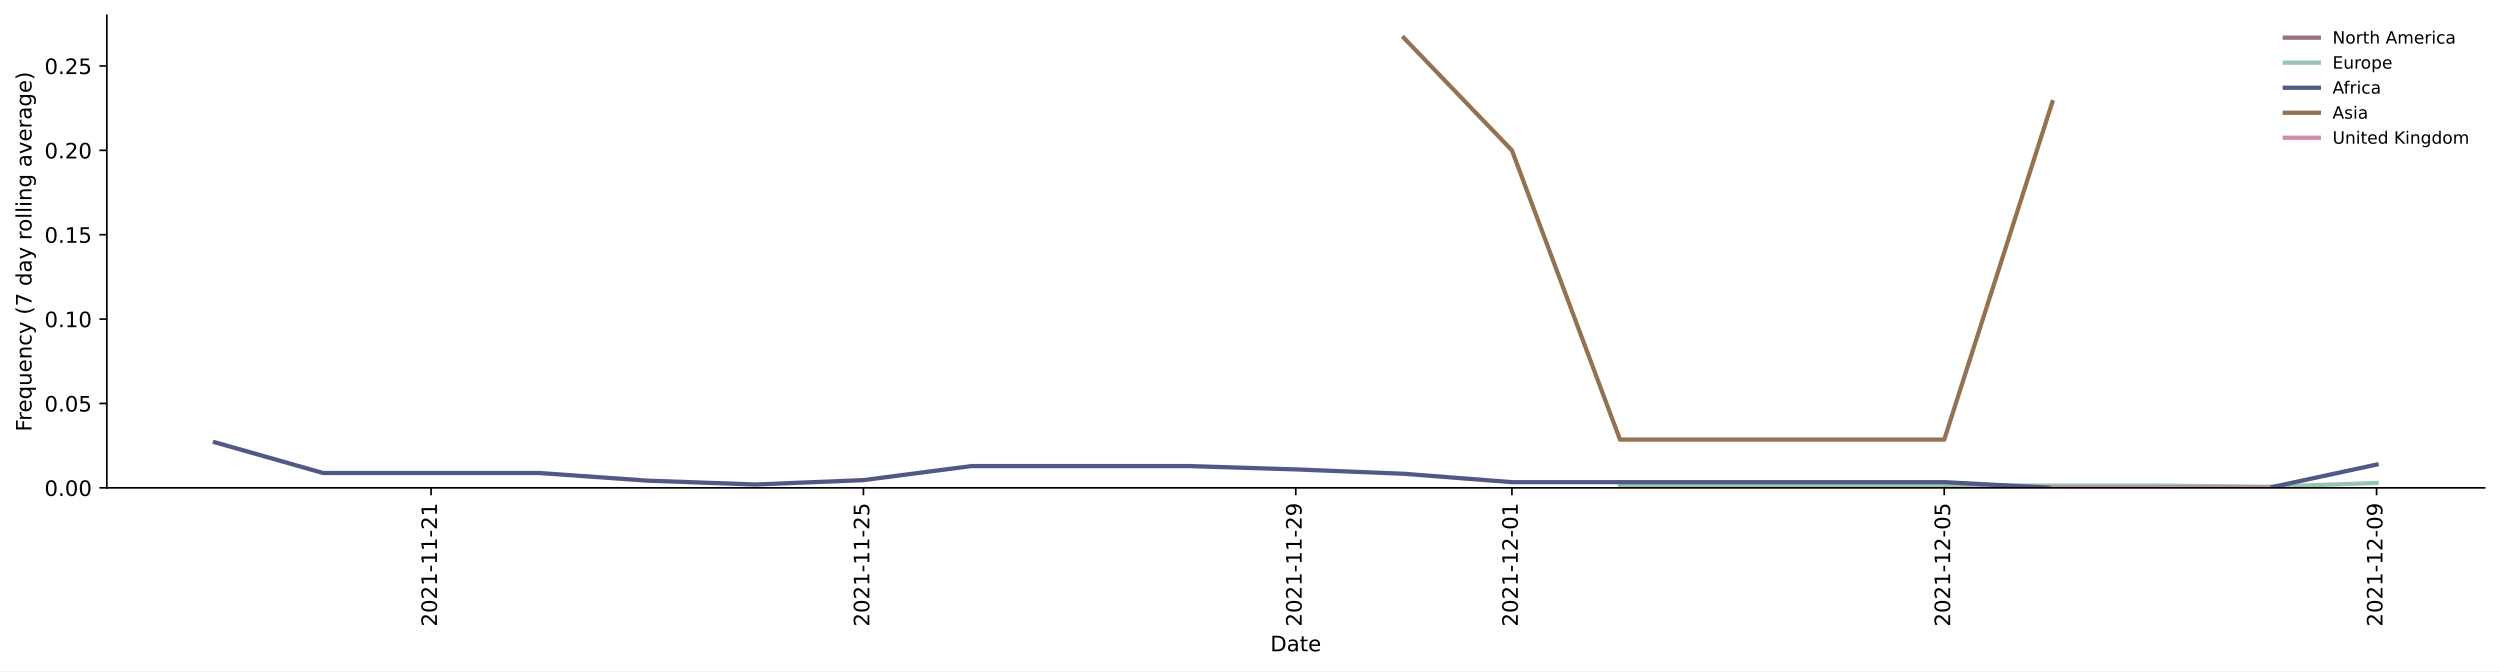
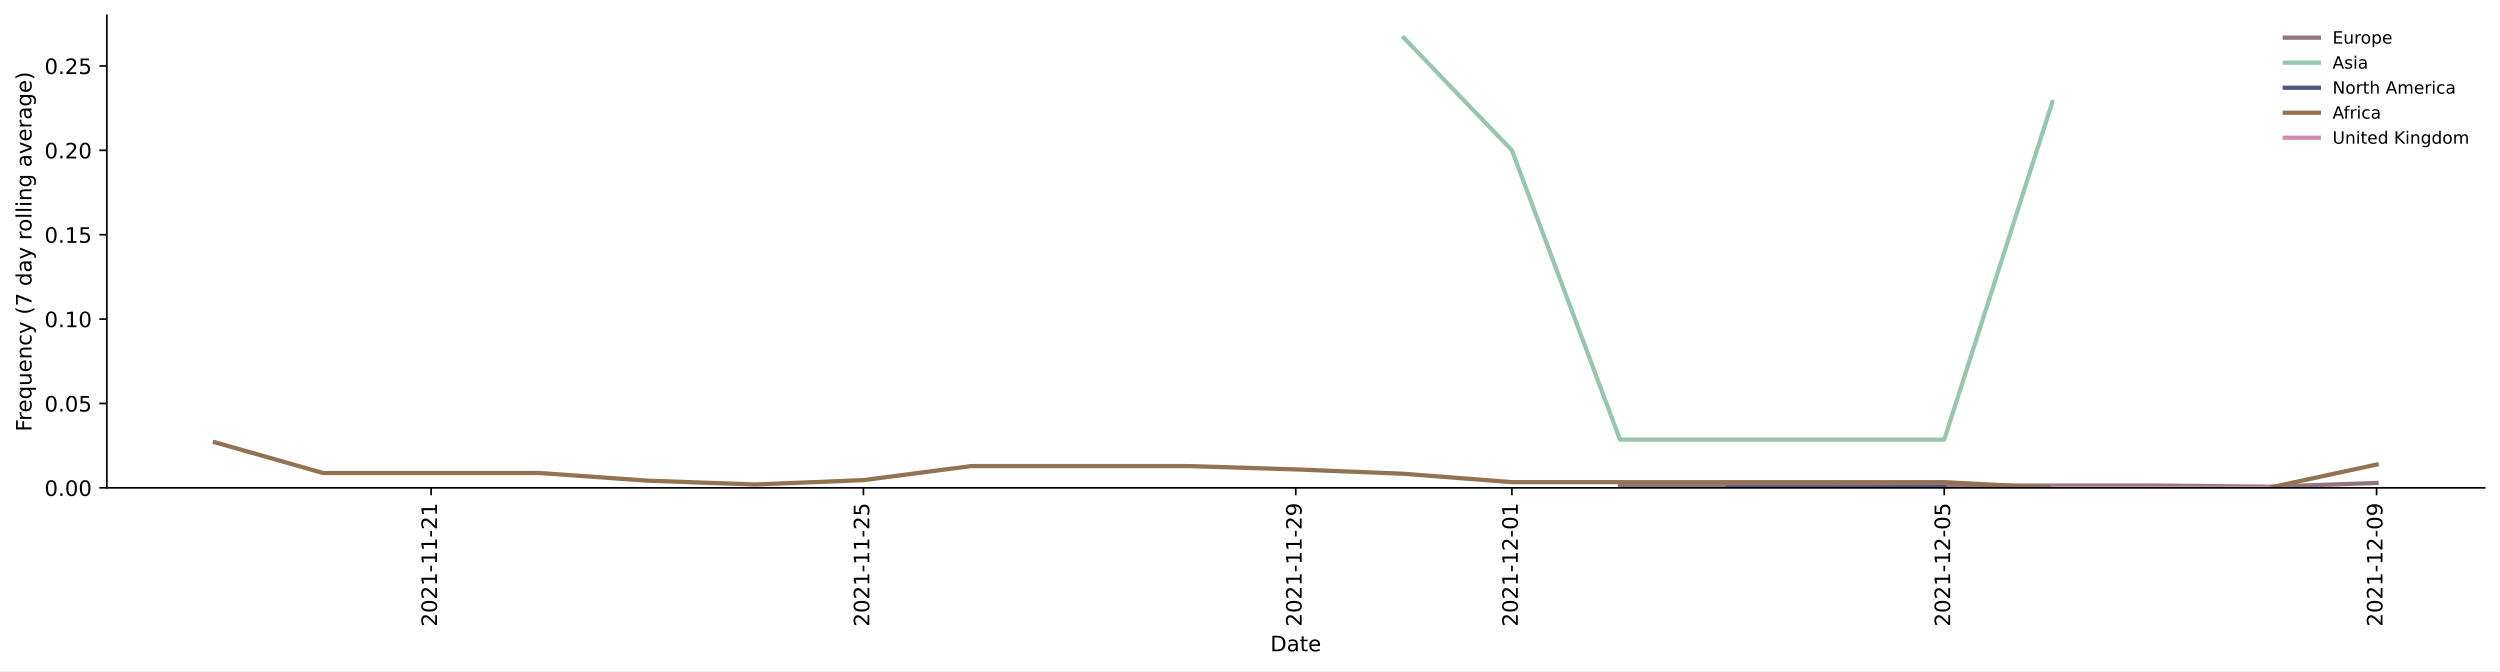
<svg xmlns="http://www.w3.org/2000/svg" xmlns:xlink="http://www.w3.org/1999/xlink" height="314.954pt" version="1.1" viewBox="0 0 1173.344 314.954" width="1173.344pt">
  <defs>
    <style type="text/css">*{stroke-linecap:butt;stroke-linejoin:round;}</style>
  </defs>
  <g id="figure_1">
    <g id="patch_1">
      <path d="M 0 314.954  L 1173.344 314.954  L 1173.344 0  L 0 0  z " style="fill:#ffffff;" />
    </g>
    <g id="axes_1">
      <g id="patch_2">
        <path d="M 50.144 228.96  L 1166.144 228.96  L 1166.144 7.2  L 50.144 7.2  z " style="fill:#ffffff;" />
      </g>
      <g id="matplotlib.axis_1">
        <g id="xtick_1">
          <g id="line2d_1">
            <defs>
-               <path d="M 0 0  L 0 3.5  " id="m55b945f010" style="stroke:#000000;stroke-width:0.8;" />
-             </defs>
-             <g>
-               <use style="stroke:#000000;stroke-width:0.8;" x="202.326" xlink:href="#m55b945f010" y="228.96" />
+               <path d="M 0 0  L 0 3.5  " id="mf69f987dba" style="stroke:#000000;stroke-width:0.8;" />
+             </defs>
+             <g>
+               <use style="stroke:#000000;stroke-width:0.8;" x="202.326" xlink:href="#mf69f987dba" y="228.96" />
            </g>
          </g>
          <g id="text_1">
            <g transform="translate(205.0849 294.0756)rotate(-90)scale(0.1 -0.1)">
              <defs>
                <path d="M 1228 531  L 3431 531  L 3431 0  L 469 0  L 469 531  Q 828 903 1448 1529  Q 2069 2156 2228 2338  Q 2531 2678 2651 2914  Q 2772 3150 2772 3378  Q 2772 3750 2511 3984  Q 2250 4219 1831 4219  Q 1534 4219 1204 4116  Q 875 4013 500 3803  L 500 4441  Q 881 4594 1212 4672  Q 1544 4750 1819 4750  Q 2544 4750 2975 4387  Q 3406 4025 3406 3419  Q 3406 3131 3298 2873  Q 3191 2616 2906 2266  Q 2828 2175 2409 1742  Q 1991 1309 1228 531  z " id="DejaVuSans-32" transform="scale(0.015625)" />
                <path d="M 2034 4250  Q 1547 4250 1301 3770  Q 1056 3291 1056 2328  Q 1056 1369 1301 889  Q 1547 409 2034 409  Q 2525 409 2770 889  Q 3016 1369 3016 2328  Q 3016 3291 2770 3770  Q 2525 4250 2034 4250  z M 2034 4750  Q 2819 4750 3233 4129  Q 3647 3509 3647 2328  Q 3647 1150 3233 529  Q 2819 -91 2034 -91  Q 1250 -91 836 529  Q 422 1150 422 2328  Q 422 3509 836 4129  Q 1250 4750 2034 4750  z " id="DejaVuSans-30" transform="scale(0.015625)" />
                <path d="M 794 531  L 1825 531  L 1825 4091  L 703 3866  L 703 4441  L 1819 4666  L 2450 4666  L 2450 531  L 3481 531  L 3481 0  L 794 0  L 794 531  z " id="DejaVuSans-31" transform="scale(0.015625)" />
                <path d="M 313 2009  L 1997 2009  L 1997 1497  L 313 1497  L 313 2009  z " id="DejaVuSans-2d" transform="scale(0.015625)" />
              </defs>
              <use xlink:href="#DejaVuSans-32" />
              <use x="63.623" xlink:href="#DejaVuSans-30" />
              <use x="127.246" xlink:href="#DejaVuSans-32" />
              <use x="190.869" xlink:href="#DejaVuSans-31" />
              <use x="254.492" xlink:href="#DejaVuSans-2d" />
              <use x="290.576" xlink:href="#DejaVuSans-31" />
              <use x="354.199" xlink:href="#DejaVuSans-31" />
              <use x="417.822" xlink:href="#DejaVuSans-2d" />
              <use x="453.906" xlink:href="#DejaVuSans-32" />
              <use x="517.529" xlink:href="#DejaVuSans-31" />
            </g>
          </g>
        </g>
        <g id="xtick_2">
          <g id="line2d_2">
            <g>
-               <use style="stroke:#000000;stroke-width:0.8;" x="405.235" xlink:href="#m55b945f010" y="228.96" />
+               <use style="stroke:#000000;stroke-width:0.8;" x="405.235" xlink:href="#mf69f987dba" y="228.96" />
            </g>
          </g>
          <g id="text_2">
            <g transform="translate(407.994 294.0756)rotate(-90)scale(0.1 -0.1)">
              <defs>
                <path d="M 691 4666  L 3169 4666  L 3169 4134  L 1269 4134  L 1269 2991  Q 1406 3038 1543 3061  Q 1681 3084 1819 3084  Q 2600 3084 3056 2656  Q 3513 2228 3513 1497  Q 3513 744 3044 326  Q 2575 -91 1722 -91  Q 1428 -91 1123 -41  Q 819 9 494 109  L 494 744  Q 775 591 1075 516  Q 1375 441 1709 441  Q 2250 441 2565 725  Q 2881 1009 2881 1497  Q 2881 1984 2565 2268  Q 2250 2553 1709 2553  Q 1456 2553 1204 2497  Q 953 2441 691 2322  L 691 4666  z " id="DejaVuSans-35" transform="scale(0.015625)" />
              </defs>
              <use xlink:href="#DejaVuSans-32" />
              <use x="63.623" xlink:href="#DejaVuSans-30" />
              <use x="127.246" xlink:href="#DejaVuSans-32" />
              <use x="190.869" xlink:href="#DejaVuSans-31" />
              <use x="254.492" xlink:href="#DejaVuSans-2d" />
              <use x="290.576" xlink:href="#DejaVuSans-31" />
              <use x="354.199" xlink:href="#DejaVuSans-31" />
              <use x="417.822" xlink:href="#DejaVuSans-2d" />
              <use x="453.906" xlink:href="#DejaVuSans-32" />
              <use x="517.529" xlink:href="#DejaVuSans-35" />
            </g>
          </g>
        </g>
        <g id="xtick_3">
          <g id="line2d_3">
            <g>
-               <use style="stroke:#000000;stroke-width:0.8;" x="608.144" xlink:href="#m55b945f010" y="228.96" />
+               <use style="stroke:#000000;stroke-width:0.8;" x="608.144" xlink:href="#mf69f987dba" y="228.96" />
            </g>
          </g>
          <g id="text_3">
            <g transform="translate(610.9031 294.0756)rotate(-90)scale(0.1 -0.1)">
              <defs>
                <path d="M 703 97  L 703 672  Q 941 559 1184 500  Q 1428 441 1663 441  Q 2288 441 2617 861  Q 2947 1281 2994 2138  Q 2813 1869 2534 1725  Q 2256 1581 1919 1581  Q 1219 1581 811 2004  Q 403 2428 403 3163  Q 403 3881 828 4315  Q 1253 4750 1959 4750  Q 2769 4750 3195 4129  Q 3622 3509 3622 2328  Q 3622 1225 3098 567  Q 2575 -91 1691 -91  Q 1453 -91 1209 -44  Q 966 3 703 97  z M 1959 2075  Q 2384 2075 2632 2365  Q 2881 2656 2881 3163  Q 2881 3666 2632 3958  Q 2384 4250 1959 4250  Q 1534 4250 1286 3958  Q 1038 3666 1038 3163  Q 1038 2656 1286 2365  Q 1534 2075 1959 2075  z " id="DejaVuSans-39" transform="scale(0.015625)" />
              </defs>
              <use xlink:href="#DejaVuSans-32" />
              <use x="63.623" xlink:href="#DejaVuSans-30" />
              <use x="127.246" xlink:href="#DejaVuSans-32" />
              <use x="190.869" xlink:href="#DejaVuSans-31" />
              <use x="254.492" xlink:href="#DejaVuSans-2d" />
              <use x="290.576" xlink:href="#DejaVuSans-31" />
              <use x="354.199" xlink:href="#DejaVuSans-31" />
              <use x="417.822" xlink:href="#DejaVuSans-2d" />
              <use x="453.906" xlink:href="#DejaVuSans-32" />
              <use x="517.529" xlink:href="#DejaVuSans-39" />
            </g>
          </g>
        </g>
        <g id="xtick_4">
          <g id="line2d_4">
            <g>
-               <use style="stroke:#000000;stroke-width:0.8;" x="709.598" xlink:href="#m55b945f010" y="228.96" />
+               <use style="stroke:#000000;stroke-width:0.8;" x="709.598" xlink:href="#mf69f987dba" y="228.96" />
            </g>
          </g>
          <g id="text_4">
            <g transform="translate(712.3577 294.0756)rotate(-90)scale(0.1 -0.1)">
              <use xlink:href="#DejaVuSans-32" />
              <use x="63.623" xlink:href="#DejaVuSans-30" />
              <use x="127.246" xlink:href="#DejaVuSans-32" />
              <use x="190.869" xlink:href="#DejaVuSans-31" />
              <use x="254.492" xlink:href="#DejaVuSans-2d" />
              <use x="290.576" xlink:href="#DejaVuSans-31" />
              <use x="354.199" xlink:href="#DejaVuSans-32" />
              <use x="417.822" xlink:href="#DejaVuSans-2d" />
              <use x="453.906" xlink:href="#DejaVuSans-30" />
              <use x="517.529" xlink:href="#DejaVuSans-31" />
            </g>
          </g>
        </g>
        <g id="xtick_5">
          <g id="line2d_5">
            <g>
-               <use style="stroke:#000000;stroke-width:0.8;" x="912.507" xlink:href="#m55b945f010" y="228.96" />
+               <use style="stroke:#000000;stroke-width:0.8;" x="912.507" xlink:href="#mf69f987dba" y="228.96" />
            </g>
          </g>
          <g id="text_5">
            <g transform="translate(915.2668 294.0756)rotate(-90)scale(0.1 -0.1)">
              <use xlink:href="#DejaVuSans-32" />
              <use x="63.623" xlink:href="#DejaVuSans-30" />
              <use x="127.246" xlink:href="#DejaVuSans-32" />
              <use x="190.869" xlink:href="#DejaVuSans-31" />
              <use x="254.492" xlink:href="#DejaVuSans-2d" />
              <use x="290.576" xlink:href="#DejaVuSans-31" />
              <use x="354.199" xlink:href="#DejaVuSans-32" />
              <use x="417.822" xlink:href="#DejaVuSans-2d" />
              <use x="453.906" xlink:href="#DejaVuSans-30" />
              <use x="517.529" xlink:href="#DejaVuSans-35" />
            </g>
          </g>
        </g>
        <g id="xtick_6">
          <g id="line2d_6">
            <g>
-               <use style="stroke:#000000;stroke-width:0.8;" x="1115.416" xlink:href="#m55b945f010" y="228.96" />
+               <use style="stroke:#000000;stroke-width:0.8;" x="1115.416" xlink:href="#mf69f987dba" y="228.96" />
            </g>
          </g>
          <g id="text_6">
            <g transform="translate(1118.176 294.0756)rotate(-90)scale(0.1 -0.1)">
              <use xlink:href="#DejaVuSans-32" />
              <use x="63.623" xlink:href="#DejaVuSans-30" />
              <use x="127.246" xlink:href="#DejaVuSans-32" />
              <use x="190.869" xlink:href="#DejaVuSans-31" />
              <use x="254.492" xlink:href="#DejaVuSans-2d" />
              <use x="290.576" xlink:href="#DejaVuSans-31" />
              <use x="354.199" xlink:href="#DejaVuSans-32" />
              <use x="417.822" xlink:href="#DejaVuSans-2d" />
              <use x="453.906" xlink:href="#DejaVuSans-30" />
              <use x="517.529" xlink:href="#DejaVuSans-39" />
            </g>
          </g>
        </g>
        <g id="text_7">
          <g transform="translate(596.193 305.6741)scale(0.1 -0.1)">
            <defs>
              <path d="M 1259 4147  L 1259 519  L 2022 519  Q 2988 519 3436 956  Q 3884 1394 3884 2338  Q 3884 3275 3436 3711  Q 2988 4147 2022 4147  L 1259 4147  z M 628 4666  L 1925 4666  Q 3281 4666 3915 4102  Q 4550 3538 4550 2338  Q 4550 1131 3912 565  Q 3275 0 1925 0  L 628 0  L 628 4666  z " id="DejaVuSans-44" transform="scale(0.015625)" />
              <path d="M 2194 1759  Q 1497 1759 1228 1600  Q 959 1441 959 1056  Q 959 750 1161 570  Q 1363 391 1709 391  Q 2188 391 2477 730  Q 2766 1069 2766 1631  L 2766 1759  L 2194 1759  z M 3341 1997  L 3341 0  L 2766 0  L 2766 531  Q 2569 213 2275 61  Q 1981 -91 1556 -91  Q 1019 -91 701 211  Q 384 513 384 1019  Q 384 1609 779 1909  Q 1175 2209 1959 2209  L 2766 2209  L 2766 2266  Q 2766 2663 2505 2880  Q 2244 3097 1772 3097  Q 1472 3097 1187 3025  Q 903 2953 641 2809  L 641 3341  Q 956 3463 1253 3523  Q 1550 3584 1831 3584  Q 2591 3584 2966 3190  Q 3341 2797 3341 1997  z " id="DejaVuSans-61" transform="scale(0.015625)" />
              <path d="M 1172 4494  L 1172 3500  L 2356 3500  L 2356 3053  L 1172 3053  L 1172 1153  Q 1172 725 1289 603  Q 1406 481 1766 481  L 2356 481  L 2356 0  L 1766 0  Q 1100 0 847 248  Q 594 497 594 1153  L 594 3053  L 172 3053  L 172 3500  L 594 3500  L 594 4494  L 1172 4494  z " id="DejaVuSans-74" transform="scale(0.015625)" />
              <path d="M 3597 1894  L 3597 1613  L 953 1613  Q 991 1019 1311 708  Q 1631 397 2203 397  Q 2534 397 2845 478  Q 3156 559 3463 722  L 3463 178  Q 3153 47 2828 -22  Q 2503 -91 2169 -91  Q 1331 -91 842 396  Q 353 884 353 1716  Q 353 2575 817 3079  Q 1281 3584 2069 3584  Q 2775 3584 3186 3129  Q 3597 2675 3597 1894  z M 3022 2063  Q 3016 2534 2758 2815  Q 2500 3097 2075 3097  Q 1594 3097 1305 2825  Q 1016 2553 972 2059  L 3022 2063  z " id="DejaVuSans-65" transform="scale(0.015625)" />
            </defs>
            <use xlink:href="#DejaVuSans-44" />
            <use x="77.002" xlink:href="#DejaVuSans-61" />
            <use x="138.281" xlink:href="#DejaVuSans-74" />
            <use x="177.49" xlink:href="#DejaVuSans-65" />
          </g>
        </g>
      </g>
      <g id="matplotlib.axis_2">
        <g id="ytick_1">
          <g id="line2d_7">
            <defs>
-               <path d="M 0 0  L -3.5 0  " id="m967e6007b0" style="stroke:#000000;stroke-width:0.8;" />
-             </defs>
-             <g>
-               <use style="stroke:#000000;stroke-width:0.8;" x="50.144" xlink:href="#m967e6007b0" y="228.96" />
+               <path d="M 0 0  L -3.5 0  " id="m68e3db0a49" style="stroke:#000000;stroke-width:0.8;" />
+             </defs>
+             <g>
+               <use style="stroke:#000000;stroke-width:0.8;" x="50.144" xlink:href="#m68e3db0a49" y="228.96" />
            </g>
          </g>
          <g id="text_8">
            <g transform="translate(20.87813 232.7592)scale(0.1 -0.1)">
              <defs>
                <path d="M 684 794  L 1344 794  L 1344 0  L 684 0  L 684 794  z " id="DejaVuSans-2e" transform="scale(0.015625)" />
              </defs>
              <use xlink:href="#DejaVuSans-30" />
              <use x="63.623" xlink:href="#DejaVuSans-2e" />
              <use x="95.41" xlink:href="#DejaVuSans-30" />
              <use x="159.033" xlink:href="#DejaVuSans-30" />
            </g>
          </g>
        </g>
        <g id="ytick_2">
          <g id="line2d_8">
            <g>
-               <use style="stroke:#000000;stroke-width:0.8;" x="50.144" xlink:href="#m967e6007b0" y="189.36" />
+               <use style="stroke:#000000;stroke-width:0.8;" x="50.144" xlink:href="#m68e3db0a49" y="189.36" />
            </g>
          </g>
          <g id="text_9">
            <g transform="translate(20.87813 193.1592)scale(0.1 -0.1)">
              <use xlink:href="#DejaVuSans-30" />
              <use x="63.623" xlink:href="#DejaVuSans-2e" />
              <use x="95.41" xlink:href="#DejaVuSans-30" />
              <use x="159.033" xlink:href="#DejaVuSans-35" />
            </g>
          </g>
        </g>
        <g id="ytick_3">
          <g id="line2d_9">
            <g>
-               <use style="stroke:#000000;stroke-width:0.8;" x="50.144" xlink:href="#m967e6007b0" y="149.76" />
+               <use style="stroke:#000000;stroke-width:0.8;" x="50.144" xlink:href="#m68e3db0a49" y="149.76" />
            </g>
          </g>
          <g id="text_10">
            <g transform="translate(20.87813 153.5592)scale(0.1 -0.1)">
              <use xlink:href="#DejaVuSans-30" />
              <use x="63.623" xlink:href="#DejaVuSans-2e" />
              <use x="95.41" xlink:href="#DejaVuSans-31" />
              <use x="159.033" xlink:href="#DejaVuSans-30" />
            </g>
          </g>
        </g>
        <g id="ytick_4">
          <g id="line2d_10">
            <g>
-               <use style="stroke:#000000;stroke-width:0.8;" x="50.144" xlink:href="#m967e6007b0" y="110.16" />
+               <use style="stroke:#000000;stroke-width:0.8;" x="50.144" xlink:href="#m68e3db0a49" y="110.16" />
            </g>
          </g>
          <g id="text_11">
            <g transform="translate(20.87813 113.9592)scale(0.1 -0.1)">
              <use xlink:href="#DejaVuSans-30" />
              <use x="63.623" xlink:href="#DejaVuSans-2e" />
              <use x="95.41" xlink:href="#DejaVuSans-31" />
              <use x="159.033" xlink:href="#DejaVuSans-35" />
            </g>
          </g>
        </g>
        <g id="ytick_5">
          <g id="line2d_11">
            <g>
-               <use style="stroke:#000000;stroke-width:0.8;" x="50.144" xlink:href="#m967e6007b0" y="70.56" />
+               <use style="stroke:#000000;stroke-width:0.8;" x="50.144" xlink:href="#m68e3db0a49" y="70.56" />
            </g>
          </g>
          <g id="text_12">
            <g transform="translate(20.87813 74.35922)scale(0.1 -0.1)">
              <use xlink:href="#DejaVuSans-30" />
              <use x="63.623" xlink:href="#DejaVuSans-2e" />
              <use x="95.41" xlink:href="#DejaVuSans-32" />
              <use x="159.033" xlink:href="#DejaVuSans-30" />
            </g>
          </g>
        </g>
        <g id="ytick_6">
          <g id="line2d_12">
            <g>
-               <use style="stroke:#000000;stroke-width:0.8;" x="50.144" xlink:href="#m967e6007b0" y="30.96" />
+               <use style="stroke:#000000;stroke-width:0.8;" x="50.144" xlink:href="#m68e3db0a49" y="30.96" />
            </g>
          </g>
          <g id="text_13">
            <g transform="translate(20.87813 34.75922)scale(0.1 -0.1)">
              <use xlink:href="#DejaVuSans-30" />
              <use x="63.623" xlink:href="#DejaVuSans-2e" />
              <use x="95.41" xlink:href="#DejaVuSans-32" />
              <use x="159.033" xlink:href="#DejaVuSans-35" />
            </g>
          </g>
        </g>
        <g id="text_14">
          <g transform="translate(14.79844 202.5292)rotate(-90)scale(0.1 -0.1)">
            <defs>
              <path d="M 628 4666  L 3309 4666  L 3309 4134  L 1259 4134  L 1259 2759  L 3109 2759  L 3109 2228  L 1259 2228  L 1259 0  L 628 0  L 628 4666  z " id="DejaVuSans-46" transform="scale(0.015625)" />
              <path d="M 2631 2963  Q 2534 3019 2420 3045  Q 2306 3072 2169 3072  Q 1681 3072 1420 2755  Q 1159 2438 1159 1844  L 1159 0  L 581 0  L 581 3500  L 1159 3500  L 1159 2956  Q 1341 3275 1631 3429  Q 1922 3584 2338 3584  Q 2397 3584 2469 3576  Q 2541 3569 2628 3553  L 2631 2963  z " id="DejaVuSans-72" transform="scale(0.015625)" />
              <path d="M 947 1747  Q 947 1113 1208 752  Q 1469 391 1925 391  Q 2381 391 2643 752  Q 2906 1113 2906 1747  Q 2906 2381 2643 2742  Q 2381 3103 1925 3103  Q 1469 3103 1208 2742  Q 947 2381 947 1747  z M 2906 525  Q 2725 213 2448 61  Q 2172 -91 1784 -91  Q 1150 -91 751 415  Q 353 922 353 1747  Q 353 2572 751 3078  Q 1150 3584 1784 3584  Q 2172 3584 2448 3432  Q 2725 3281 2906 2969  L 2906 3500  L 3481 3500  L 3481 -1331  L 2906 -1331  L 2906 525  z " id="DejaVuSans-71" transform="scale(0.015625)" />
              <path d="M 544 1381  L 544 3500  L 1119 3500  L 1119 1403  Q 1119 906 1312 657  Q 1506 409 1894 409  Q 2359 409 2629 706  Q 2900 1003 2900 1516  L 2900 3500  L 3475 3500  L 3475 0  L 2900 0  L 2900 538  Q 2691 219 2414 64  Q 2138 -91 1772 -91  Q 1169 -91 856 284  Q 544 659 544 1381  z M 1991 3584  L 1991 3584  z " id="DejaVuSans-75" transform="scale(0.015625)" />
              <path d="M 3513 2113  L 3513 0  L 2938 0  L 2938 2094  Q 2938 2591 2744 2837  Q 2550 3084 2163 3084  Q 1697 3084 1428 2787  Q 1159 2491 1159 1978  L 1159 0  L 581 0  L 581 3500  L 1159 3500  L 1159 2956  Q 1366 3272 1645 3428  Q 1925 3584 2291 3584  Q 2894 3584 3203 3211  Q 3513 2838 3513 2113  z " id="DejaVuSans-6e" transform="scale(0.015625)" />
              <path d="M 3122 3366  L 3122 2828  Q 2878 2963 2633 3030  Q 2388 3097 2138 3097  Q 1578 3097 1268 2742  Q 959 2388 959 1747  Q 959 1106 1268 751  Q 1578 397 2138 397  Q 2388 397 2633 464  Q 2878 531 3122 666  L 3122 134  Q 2881 22 2623 -34  Q 2366 -91 2075 -91  Q 1284 -91 818 406  Q 353 903 353 1747  Q 353 2603 823 3093  Q 1294 3584 2113 3584  Q 2378 3584 2631 3529  Q 2884 3475 3122 3366  z " id="DejaVuSans-63" transform="scale(0.015625)" />
              <path d="M 2059 -325  Q 1816 -950 1584 -1140  Q 1353 -1331 966 -1331  L 506 -1331  L 506 -850  L 844 -850  Q 1081 -850 1212 -737  Q 1344 -625 1503 -206  L 1606 56  L 191 3500  L 800 3500  L 1894 763  L 2988 3500  L 3597 3500  L 2059 -325  z " id="DejaVuSans-79" transform="scale(0.015625)" />
              <path id="DejaVuSans-20" transform="scale(0.015625)" />
              <path d="M 1984 4856  Q 1566 4138 1362 3434  Q 1159 2731 1159 2009  Q 1159 1288 1364 580  Q 1569 -128 1984 -844  L 1484 -844  Q 1016 -109 783 600  Q 550 1309 550 2009  Q 550 2706 781 3412  Q 1013 4119 1484 4856  L 1984 4856  z " id="DejaVuSans-28" transform="scale(0.015625)" />
              <path d="M 525 4666  L 3525 4666  L 3525 4397  L 1831 0  L 1172 0  L 2766 4134  L 525 4134  L 525 4666  z " id="DejaVuSans-37" transform="scale(0.015625)" />
              <path d="M 2906 2969  L 2906 4863  L 3481 4863  L 3481 0  L 2906 0  L 2906 525  Q 2725 213 2448 61  Q 2172 -91 1784 -91  Q 1150 -91 751 415  Q 353 922 353 1747  Q 353 2572 751 3078  Q 1150 3584 1784 3584  Q 2172 3584 2448 3432  Q 2725 3281 2906 2969  z M 947 1747  Q 947 1113 1208 752  Q 1469 391 1925 391  Q 2381 391 2643 752  Q 2906 1113 2906 1747  Q 2906 2381 2643 2742  Q 2381 3103 1925 3103  Q 1469 3103 1208 2742  Q 947 2381 947 1747  z " id="DejaVuSans-64" transform="scale(0.015625)" />
              <path d="M 1959 3097  Q 1497 3097 1228 2736  Q 959 2375 959 1747  Q 959 1119 1226 758  Q 1494 397 1959 397  Q 2419 397 2687 759  Q 2956 1122 2956 1747  Q 2956 2369 2687 2733  Q 2419 3097 1959 3097  z M 1959 3584  Q 2709 3584 3137 3096  Q 3566 2609 3566 1747  Q 3566 888 3137 398  Q 2709 -91 1959 -91  Q 1206 -91 779 398  Q 353 888 353 1747  Q 353 2609 779 3096  Q 1206 3584 1959 3584  z " id="DejaVuSans-6f" transform="scale(0.015625)" />
              <path d="M 603 4863  L 1178 4863  L 1178 0  L 603 0  L 603 4863  z " id="DejaVuSans-6c" transform="scale(0.015625)" />
              <path d="M 603 3500  L 1178 3500  L 1178 0  L 603 0  L 603 3500  z M 603 4863  L 1178 4863  L 1178 4134  L 603 4134  L 603 4863  z " id="DejaVuSans-69" transform="scale(0.015625)" />
              <path d="M 2906 1791  Q 2906 2416 2648 2759  Q 2391 3103 1925 3103  Q 1463 3103 1205 2759  Q 947 2416 947 1791  Q 947 1169 1205 825  Q 1463 481 1925 481  Q 2391 481 2648 825  Q 2906 1169 2906 1791  z M 3481 434  Q 3481 -459 3084 -895  Q 2688 -1331 1869 -1331  Q 1566 -1331 1297 -1286  Q 1028 -1241 775 -1147  L 775 -588  Q 1028 -725 1275 -790  Q 1522 -856 1778 -856  Q 2344 -856 2625 -561  Q 2906 -266 2906 331  L 2906 616  Q 2728 306 2450 153  Q 2172 0 1784 0  Q 1141 0 747 490  Q 353 981 353 1791  Q 353 2603 747 3093  Q 1141 3584 1784 3584  Q 2172 3584 2450 3431  Q 2728 3278 2906 2969  L 2906 3500  L 3481 3500  L 3481 434  z " id="DejaVuSans-67" transform="scale(0.015625)" />
              <path d="M 191 3500  L 800 3500  L 1894 563  L 2988 3500  L 3597 3500  L 2284 0  L 1503 0  L 191 3500  z " id="DejaVuSans-76" transform="scale(0.015625)" />
              <path d="M 513 4856  L 1013 4856  Q 1481 4119 1714 3412  Q 1947 2706 1947 2009  Q 1947 1309 1714 600  Q 1481 -109 1013 -844  L 513 -844  Q 928 -128 1133 580  Q 1338 1288 1338 2009  Q 1338 2731 1133 3434  Q 928 4138 513 4856  z " id="DejaVuSans-29" transform="scale(0.015625)" />
            </defs>
            <use xlink:href="#DejaVuSans-46" />
            <use x="50.27" xlink:href="#DejaVuSans-72" />
            <use x="89.133" xlink:href="#DejaVuSans-65" />
            <use x="150.656" xlink:href="#DejaVuSans-71" />
            <use x="214.133" xlink:href="#DejaVuSans-75" />
            <use x="277.512" xlink:href="#DejaVuSans-65" />
            <use x="339.035" xlink:href="#DejaVuSans-6e" />
            <use x="402.414" xlink:href="#DejaVuSans-63" />
            <use x="457.395" xlink:href="#DejaVuSans-79" />
            <use x="516.574" xlink:href="#DejaVuSans-20" />
            <use x="548.361" xlink:href="#DejaVuSans-28" />
            <use x="587.375" xlink:href="#DejaVuSans-37" />
            <use x="650.998" xlink:href="#DejaVuSans-20" />
            <use x="682.785" xlink:href="#DejaVuSans-64" />
            <use x="746.262" xlink:href="#DejaVuSans-61" />
            <use x="807.541" xlink:href="#DejaVuSans-79" />
            <use x="866.721" xlink:href="#DejaVuSans-20" />
            <use x="898.508" xlink:href="#DejaVuSans-72" />
            <use x="937.371" xlink:href="#DejaVuSans-6f" />
            <use x="998.553" xlink:href="#DejaVuSans-6c" />
            <use x="1026.336" xlink:href="#DejaVuSans-6c" />
            <use x="1054.119" xlink:href="#DejaVuSans-69" />
            <use x="1081.902" xlink:href="#DejaVuSans-6e" />
            <use x="1145.281" xlink:href="#DejaVuSans-67" />
            <use x="1208.758" xlink:href="#DejaVuSans-20" />
            <use x="1240.545" xlink:href="#DejaVuSans-61" />
            <use x="1301.824" xlink:href="#DejaVuSans-76" />
            <use x="1361.004" xlink:href="#DejaVuSans-65" />
            <use x="1422.527" xlink:href="#DejaVuSans-72" />
            <use x="1463.641" xlink:href="#DejaVuSans-61" />
            <use x="1524.92" xlink:href="#DejaVuSans-67" />
            <use x="1588.396" xlink:href="#DejaVuSans-65" />
            <use x="1649.92" xlink:href="#DejaVuSans-29" />
          </g>
        </g>
      </g>
      <g id="line2d_13">
-         <path clip-path="url(#p6264a3d3c2)" d="M 811.053 228.849  L 861.78 228.896  L 912.507 228.611  " style="fill:none;stroke:#947383;stroke-linecap:square;stroke-width:2;" />
+         <path clip-path="url(#pdba277b0c7)" d="M 760.326 227.845  L 811.053 227.976  L 861.78 227.905  L 912.507 227.905  L 963.235 227.905  L 1013.962 227.905  L 1064.689 228.446  L 1115.416 226.664  " style="fill:none;stroke:#947383;stroke-linecap:square;stroke-width:2;" />
      </g>
      <g id="line2d_14">
-         <path clip-path="url(#p6264a3d3c2)" d="M 760.326 227.845  L 811.053 227.976  L 861.78 227.905  L 912.507 227.905  L 963.235 227.905  L 1013.962 227.905  L 1064.689 228.446  L 1115.416 226.664  " style="fill:none;stroke:#96c6ad;stroke-linecap:square;stroke-width:2;" />
+         <path clip-path="url(#pdba277b0c7)" d="M 658.871 17.76  L 709.598 70.56  L 760.326 206.331  L 811.053 206.331  L 861.78 206.331  L 912.507 206.331  L 963.235 47.931  " style="fill:none;stroke:#96c6ad;stroke-linecap:square;stroke-width:2;" />
      </g>
      <g id="line2d_15">
-         <path clip-path="url(#p6264a3d3c2)" d="M 100.871 207.59  L 151.598 221.99  L 202.326 221.99  L 253.053 221.99  L 303.78 225.59  L 354.507 227.392  L 405.235 225.335  L 455.962 218.735  L 506.689 218.735  L 557.416 218.735  L 608.144 220.303  L 658.871 222.36  L 709.598 226.298  L 760.326 226.298  L 811.053 226.298  L 861.78 226.298  L 912.507 226.298  L 963.235 228.96  L 1013.962 228.96  L 1064.689 228.96  L 1115.416 218.036  " style="fill:none;stroke:#525886;stroke-linecap:square;stroke-width:2;" />
+         <path clip-path="url(#pdba277b0c7)" d="M 811.053 228.849  L 861.78 228.896  L 912.507 228.611  " style="fill:none;stroke:#525886;stroke-linecap:square;stroke-width:2;" />
      </g>
      <g id="line2d_16">
-         <path clip-path="url(#p6264a3d3c2)" d="M 658.871 17.76  L 709.598 70.56  L 760.326 206.331  L 811.053 206.331  L 861.78 206.331  L 912.507 206.331  L 963.235 47.931  " style="fill:none;stroke:#937252;stroke-linecap:square;stroke-width:2;" />
+         <path clip-path="url(#pdba277b0c7)" d="M 100.871 207.59  L 151.598 221.99  L 202.326 221.99  L 253.053 221.99  L 303.78 225.59  L 354.507 227.392  L 405.235 225.335  L 455.962 218.735  L 506.689 218.735  L 557.416 218.735  L 608.144 220.303  L 658.871 222.36  L 709.598 226.298  L 760.326 226.298  L 811.053 226.298  L 861.78 226.298  L 912.507 226.298  L 963.235 228.96  L 1013.962 228.96  L 1064.689 228.96  L 1115.416 218.036  " style="fill:none;stroke:#937252;stroke-linecap:square;stroke-width:2;" />
      </g>
      <g id="line2d_17">
-         <path clip-path="url(#p6264a3d3c2)" d="M 963.235 228.936  L 1013.962 228.96  L 1064.689 228.933  " style="fill:none;stroke:#d18cad;stroke-linecap:square;stroke-width:2;" />
+         <path clip-path="url(#pdba277b0c7)" d="M 963.235 228.936  L 1013.962 228.96  L 1064.689 228.933  " style="fill:none;stroke:#d18cad;stroke-linecap:square;stroke-width:2;" />
      </g>
      <g id="patch_3">
        <path d="M 50.144 228.96  L 50.144 7.2  " style="fill:none;stroke:#000000;stroke-linecap:square;stroke-linejoin:miter;stroke-width:0.8;" />
      </g>
      <g id="patch_4">
        <path d="M 50.144 228.96  L 1166.144 228.96  " style="fill:none;stroke:#000000;stroke-linecap:square;stroke-linejoin:miter;stroke-width:0.8;" />
      </g>
      <g id="legend_1">
        <g id="line2d_18">
          <path d="M 1072.332 17.679  L 1088.332 17.679  " style="fill:none;stroke:#947383;stroke-linecap:square;stroke-width:2;" />
        </g>
        <g id="line2d_19" />
        <g id="text_15">
          <g transform="translate(1094.733 20.47875)scale(0.08 -0.08)">
            <defs>
+               <path d="M 628 4666  L 3578 4666  L 3578 4134  L 1259 4134  L 1259 2753  L 3481 2753  L 3481 2222  L 1259 2222  L 1259 531  L 3634 531  L 3634 0  L 628 0  L 628 4666  z " id="DejaVuSans-45" transform="scale(0.015625)" />
+               <path d="M 1159 525  L 1159 -1331  L 581 -1331  L 581 3500  L 1159 3500  L 1159 2969  Q 1341 3281 1617 3432  Q 1894 3584 2278 3584  Q 2916 3584 3314 3078  Q 3713 2572 3713 1747  Q 3713 922 3314 415  Q 2916 -91 2278 -91  Q 1894 -91 1617 61  Q 1341 213 1159 525  z M 3116 1747  Q 3116 2381 2855 2742  Q 2594 3103 2138 3103  Q 1681 3103 1420 2742  Q 1159 2381 1159 1747  Q 1159 1113 1420 752  Q 1681 391 2138 391  Q 2594 391 2855 752  Q 3116 1113 3116 1747  z " id="DejaVuSans-70" transform="scale(0.015625)" />
+             </defs>
+             <use xlink:href="#DejaVuSans-45" />
+             <use x="63.184" xlink:href="#DejaVuSans-75" />
+             <use x="126.562" xlink:href="#DejaVuSans-72" />
+             <use x="165.426" xlink:href="#DejaVuSans-6f" />
+             <use x="226.607" xlink:href="#DejaVuSans-70" />
+             <use x="290.084" xlink:href="#DejaVuSans-65" />
+           </g>
+         </g>
+         <g id="line2d_20">
+           <path d="M 1072.332 29.421  L 1088.332 29.421  " style="fill:none;stroke:#96c6ad;stroke-linecap:square;stroke-width:2;" />
+         </g>
+         <g id="line2d_21" />
+         <g id="text_16">
+           <g transform="translate(1094.733 32.22125)scale(0.08 -0.08)">
+             <defs>
+               <path d="M 2188 4044  L 1331 1722  L 3047 1722  L 2188 4044  z M 1831 4666  L 2547 4666  L 4325 0  L 3669 0  L 3244 1197  L 1141 1197  L 716 0  L 50 0  L 1831 4666  z " id="DejaVuSans-41" transform="scale(0.015625)" />
+               <path d="M 2834 3397  L 2834 2853  Q 2591 2978 2328 3040  Q 2066 3103 1784 3103  Q 1356 3103 1142 2972  Q 928 2841 928 2578  Q 928 2378 1081 2264  Q 1234 2150 1697 2047  L 1894 2003  Q 2506 1872 2764 1633  Q 3022 1394 3022 966  Q 3022 478 2636 193  Q 2250 -91 1575 -91  Q 1294 -91 989 -36  Q 684 19 347 128  L 347 722  Q 666 556 975 473  Q 1284 391 1588 391  Q 1994 391 2212 530  Q 2431 669 2431 922  Q 2431 1156 2273 1281  Q 2116 1406 1581 1522  L 1381 1569  Q 847 1681 609 1914  Q 372 2147 372 2553  Q 372 3047 722 3315  Q 1072 3584 1716 3584  Q 2034 3584 2315 3537  Q 2597 3491 2834 3397  z " id="DejaVuSans-73" transform="scale(0.015625)" />
+             </defs>
+             <use xlink:href="#DejaVuSans-41" />
+             <use x="68.408" xlink:href="#DejaVuSans-73" />
+             <use x="120.508" xlink:href="#DejaVuSans-69" />
+             <use x="148.291" xlink:href="#DejaVuSans-61" />
+           </g>
+         </g>
+         <g id="line2d_22">
+           <path d="M 1072.332 41.164  L 1088.332 41.164  " style="fill:none;stroke:#525886;stroke-linecap:square;stroke-width:2;" />
+         </g>
+         <g id="line2d_23" />
+         <g id="text_17">
+           <g transform="translate(1094.733 43.96375)scale(0.08 -0.08)">
+             <defs>
              <path d="M 628 4666  L 1478 4666  L 3547 763  L 3547 4666  L 4159 4666  L 4159 0  L 3309 0  L 1241 3903  L 1241 0  L 628 0  L 628 4666  z " id="DejaVuSans-4e" transform="scale(0.015625)" />
              <path d="M 3513 2113  L 3513 0  L 2938 0  L 2938 2094  Q 2938 2591 2744 2837  Q 2550 3084 2163 3084  Q 1697 3084 1428 2787  Q 1159 2491 1159 1978  L 1159 0  L 581 0  L 581 4863  L 1159 4863  L 1159 2956  Q 1366 3272 1645 3428  Q 1925 3584 2291 3584  Q 2894 3584 3203 3211  Q 3513 2838 3513 2113  z " id="DejaVuSans-68" transform="scale(0.015625)" />
-               <path d="M 2188 4044  L 1331 1722  L 3047 1722  L 2188 4044  z M 1831 4666  L 2547 4666  L 4325 0  L 3669 0  L 3244 1197  L 1141 1197  L 716 0  L 50 0  L 1831 4666  z " id="DejaVuSans-41" transform="scale(0.015625)" />
              <path d="M 3328 2828  Q 3544 3216 3844 3400  Q 4144 3584 4550 3584  Q 5097 3584 5394 3201  Q 5691 2819 5691 2113  L 5691 0  L 5113 0  L 5113 2094  Q 5113 2597 4934 2840  Q 4756 3084 4391 3084  Q 3944 3084 3684 2787  Q 3425 2491 3425 1978  L 3425 0  L 2847 0  L 2847 2094  Q 2847 2600 2669 2842  Q 2491 3084 2119 3084  Q 1678 3084 1418 2786  Q 1159 2488 1159 1978  L 1159 0  L 581 0  L 581 3500  L 1159 3500  L 1159 2956  Q 1356 3278 1631 3431  Q 1906 3584 2284 3584  Q 2666 3584 2933 3390  Q 3200 3197 3328 2828  z " id="DejaVuSans-6d" transform="scale(0.015625)" />
            </defs>
            <use xlink:href="#DejaVuSans-4e" />
            <use x="74.805" xlink:href="#DejaVuSans-6f" />
            <use x="135.986" xlink:href="#DejaVuSans-72" />
            <use x="177.1" xlink:href="#DejaVuSans-74" />
            <use x="216.309" xlink:href="#DejaVuSans-68" />
            <use x="279.688" xlink:href="#DejaVuSans-20" />
            <use x="311.475" xlink:href="#DejaVuSans-41" />
            <use x="379.883" xlink:href="#DejaVuSans-6d" />
            <use x="477.295" xlink:href="#DejaVuSans-65" />
            <use x="538.818" xlink:href="#DejaVuSans-72" />
            <use x="579.932" xlink:href="#DejaVuSans-69" />
            <use x="607.715" xlink:href="#DejaVuSans-63" />
            <use x="662.695" xlink:href="#DejaVuSans-61" />
          </g>
        </g>
-         <g id="line2d_20">
-           <path d="M 1072.332 29.421  L 1088.332 29.421  " style="fill:none;stroke:#96c6ad;stroke-linecap:square;stroke-width:2;" />
-         </g>
-         <g id="line2d_21" />
-         <g id="text_16">
-           <g transform="translate(1094.733 32.22125)scale(0.08 -0.08)">
-             <defs>
-               <path d="M 628 4666  L 3578 4666  L 3578 4134  L 1259 4134  L 1259 2753  L 3481 2753  L 3481 2222  L 1259 2222  L 1259 531  L 3634 531  L 3634 0  L 628 0  L 628 4666  z " id="DejaVuSans-45" transform="scale(0.015625)" />
-               <path d="M 1159 525  L 1159 -1331  L 581 -1331  L 581 3500  L 1159 3500  L 1159 2969  Q 1341 3281 1617 3432  Q 1894 3584 2278 3584  Q 2916 3584 3314 3078  Q 3713 2572 3713 1747  Q 3713 922 3314 415  Q 2916 -91 2278 -91  Q 1894 -91 1617 61  Q 1341 213 1159 525  z M 3116 1747  Q 3116 2381 2855 2742  Q 2594 3103 2138 3103  Q 1681 3103 1420 2742  Q 1159 2381 1159 1747  Q 1159 1113 1420 752  Q 1681 391 2138 391  Q 2594 391 2855 752  Q 3116 1113 3116 1747  z " id="DejaVuSans-70" transform="scale(0.015625)" />
-             </defs>
-             <use xlink:href="#DejaVuSans-45" />
-             <use x="63.184" xlink:href="#DejaVuSans-75" />
-             <use x="126.562" xlink:href="#DejaVuSans-72" />
-             <use x="165.426" xlink:href="#DejaVuSans-6f" />
-             <use x="226.607" xlink:href="#DejaVuSans-70" />
-             <use x="290.084" xlink:href="#DejaVuSans-65" />
-           </g>
-         </g>
-         <g id="line2d_22">
-           <path d="M 1072.332 41.164  L 1088.332 41.164  " style="fill:none;stroke:#525886;stroke-linecap:square;stroke-width:2;" />
-         </g>
-         <g id="line2d_23" />
-         <g id="text_17">
-           <g transform="translate(1094.733 43.96375)scale(0.08 -0.08)">
+         <g id="line2d_24">
+           <path d="M 1072.332 52.906  L 1088.332 52.906  " style="fill:none;stroke:#937252;stroke-linecap:square;stroke-width:2;" />
+         </g>
+         <g id="line2d_25" />
+         <g id="text_18">
+           <g transform="translate(1094.733 55.70625)scale(0.08 -0.08)">
            <defs>
              <path d="M 2375 4863  L 2375 4384  L 1825 4384  Q 1516 4384 1395 4259  Q 1275 4134 1275 3809  L 1275 3500  L 2222 3500  L 2222 3053  L 1275 3053  L 1275 0  L 697 0  L 697 3053  L 147 3053  L 147 3500  L 697 3500  L 697 3744  Q 697 4328 969 4595  Q 1241 4863 1831 4863  L 2375 4863  z " id="DejaVuSans-66" transform="scale(0.015625)" />
            </defs>
            <use xlink:href="#DejaVuSans-41" />
            <use x="64.783" xlink:href="#DejaVuSans-66" />
            <use x="99.988" xlink:href="#DejaVuSans-72" />
            <use x="141.102" xlink:href="#DejaVuSans-69" />
            <use x="168.885" xlink:href="#DejaVuSans-63" />
            <use x="223.865" xlink:href="#DejaVuSans-61" />
-           </g>
-         </g>
-         <g id="line2d_24">
-           <path d="M 1072.332 52.906  L 1088.332 52.906  " style="fill:none;stroke:#937252;stroke-linecap:square;stroke-width:2;" />
-         </g>
-         <g id="line2d_25" />
-         <g id="text_18">
-           <g transform="translate(1094.733 55.70625)scale(0.08 -0.08)">
-             <defs>
-               <path d="M 2834 3397  L 2834 2853  Q 2591 2978 2328 3040  Q 2066 3103 1784 3103  Q 1356 3103 1142 2972  Q 928 2841 928 2578  Q 928 2378 1081 2264  Q 1234 2150 1697 2047  L 1894 2003  Q 2506 1872 2764 1633  Q 3022 1394 3022 966  Q 3022 478 2636 193  Q 2250 -91 1575 -91  Q 1294 -91 989 -36  Q 684 19 347 128  L 347 722  Q 666 556 975 473  Q 1284 391 1588 391  Q 1994 391 2212 530  Q 2431 669 2431 922  Q 2431 1156 2273 1281  Q 2116 1406 1581 1522  L 1381 1569  Q 847 1681 609 1914  Q 372 2147 372 2553  Q 372 3047 722 3315  Q 1072 3584 1716 3584  Q 2034 3584 2315 3537  Q 2597 3491 2834 3397  z " id="DejaVuSans-73" transform="scale(0.015625)" />
-             </defs>
-             <use xlink:href="#DejaVuSans-41" />
-             <use x="68.408" xlink:href="#DejaVuSans-73" />
-             <use x="120.508" xlink:href="#DejaVuSans-69" />
-             <use x="148.291" xlink:href="#DejaVuSans-61" />
          </g>
        </g>
        <g id="line2d_26">
          <path d="M 1072.332 64.649  L 1088.332 64.649  " style="fill:none;stroke:#d18cad;stroke-linecap:square;stroke-width:2;" />
        </g>
        <g id="line2d_27" />
        <g id="text_19">
          <g transform="translate(1094.733 67.44875)scale(0.08 -0.08)">
            <defs>
              <path d="M 556 4666  L 1191 4666  L 1191 1831  Q 1191 1081 1462 751  Q 1734 422 2344 422  Q 2950 422 3222 751  Q 3494 1081 3494 1831  L 3494 4666  L 4128 4666  L 4128 1753  Q 4128 841 3676 375  Q 3225 -91 2344 -91  Q 1459 -91 1007 375  Q 556 841 556 1753  L 556 4666  z " id="DejaVuSans-55" transform="scale(0.015625)" />
              <path d="M 628 4666  L 1259 4666  L 1259 2694  L 3353 4666  L 4166 4666  L 1850 2491  L 4331 0  L 3500 0  L 1259 2247  L 1259 0  L 628 0  L 628 4666  z " id="DejaVuSans-4b" transform="scale(0.015625)" />
            </defs>
            <use xlink:href="#DejaVuSans-55" />
            <use x="73.193" xlink:href="#DejaVuSans-6e" />
            <use x="136.572" xlink:href="#DejaVuSans-69" />
            <use x="164.355" xlink:href="#DejaVuSans-74" />
            <use x="203.564" xlink:href="#DejaVuSans-65" />
            <use x="265.088" xlink:href="#DejaVuSans-64" />
            <use x="328.564" xlink:href="#DejaVuSans-20" />
            <use x="360.352" xlink:href="#DejaVuSans-4b" />
            <use x="425.928" xlink:href="#DejaVuSans-69" />
            <use x="453.711" xlink:href="#DejaVuSans-6e" />
            <use x="517.09" xlink:href="#DejaVuSans-67" />
            <use x="580.566" xlink:href="#DejaVuSans-64" />
            <use x="644.043" xlink:href="#DejaVuSans-6f" />
            <use x="705.225" xlink:href="#DejaVuSans-6d" />
          </g>
        </g>
      </g>
    </g>
  </g>
  <defs>
-     <clipPath id="p6264a3d3c2">
+     <clipPath id="pdba277b0c7">
      <rect height="221.76" width="1116" x="50.144" y="7.2" />
    </clipPath>
  </defs>
</svg>
